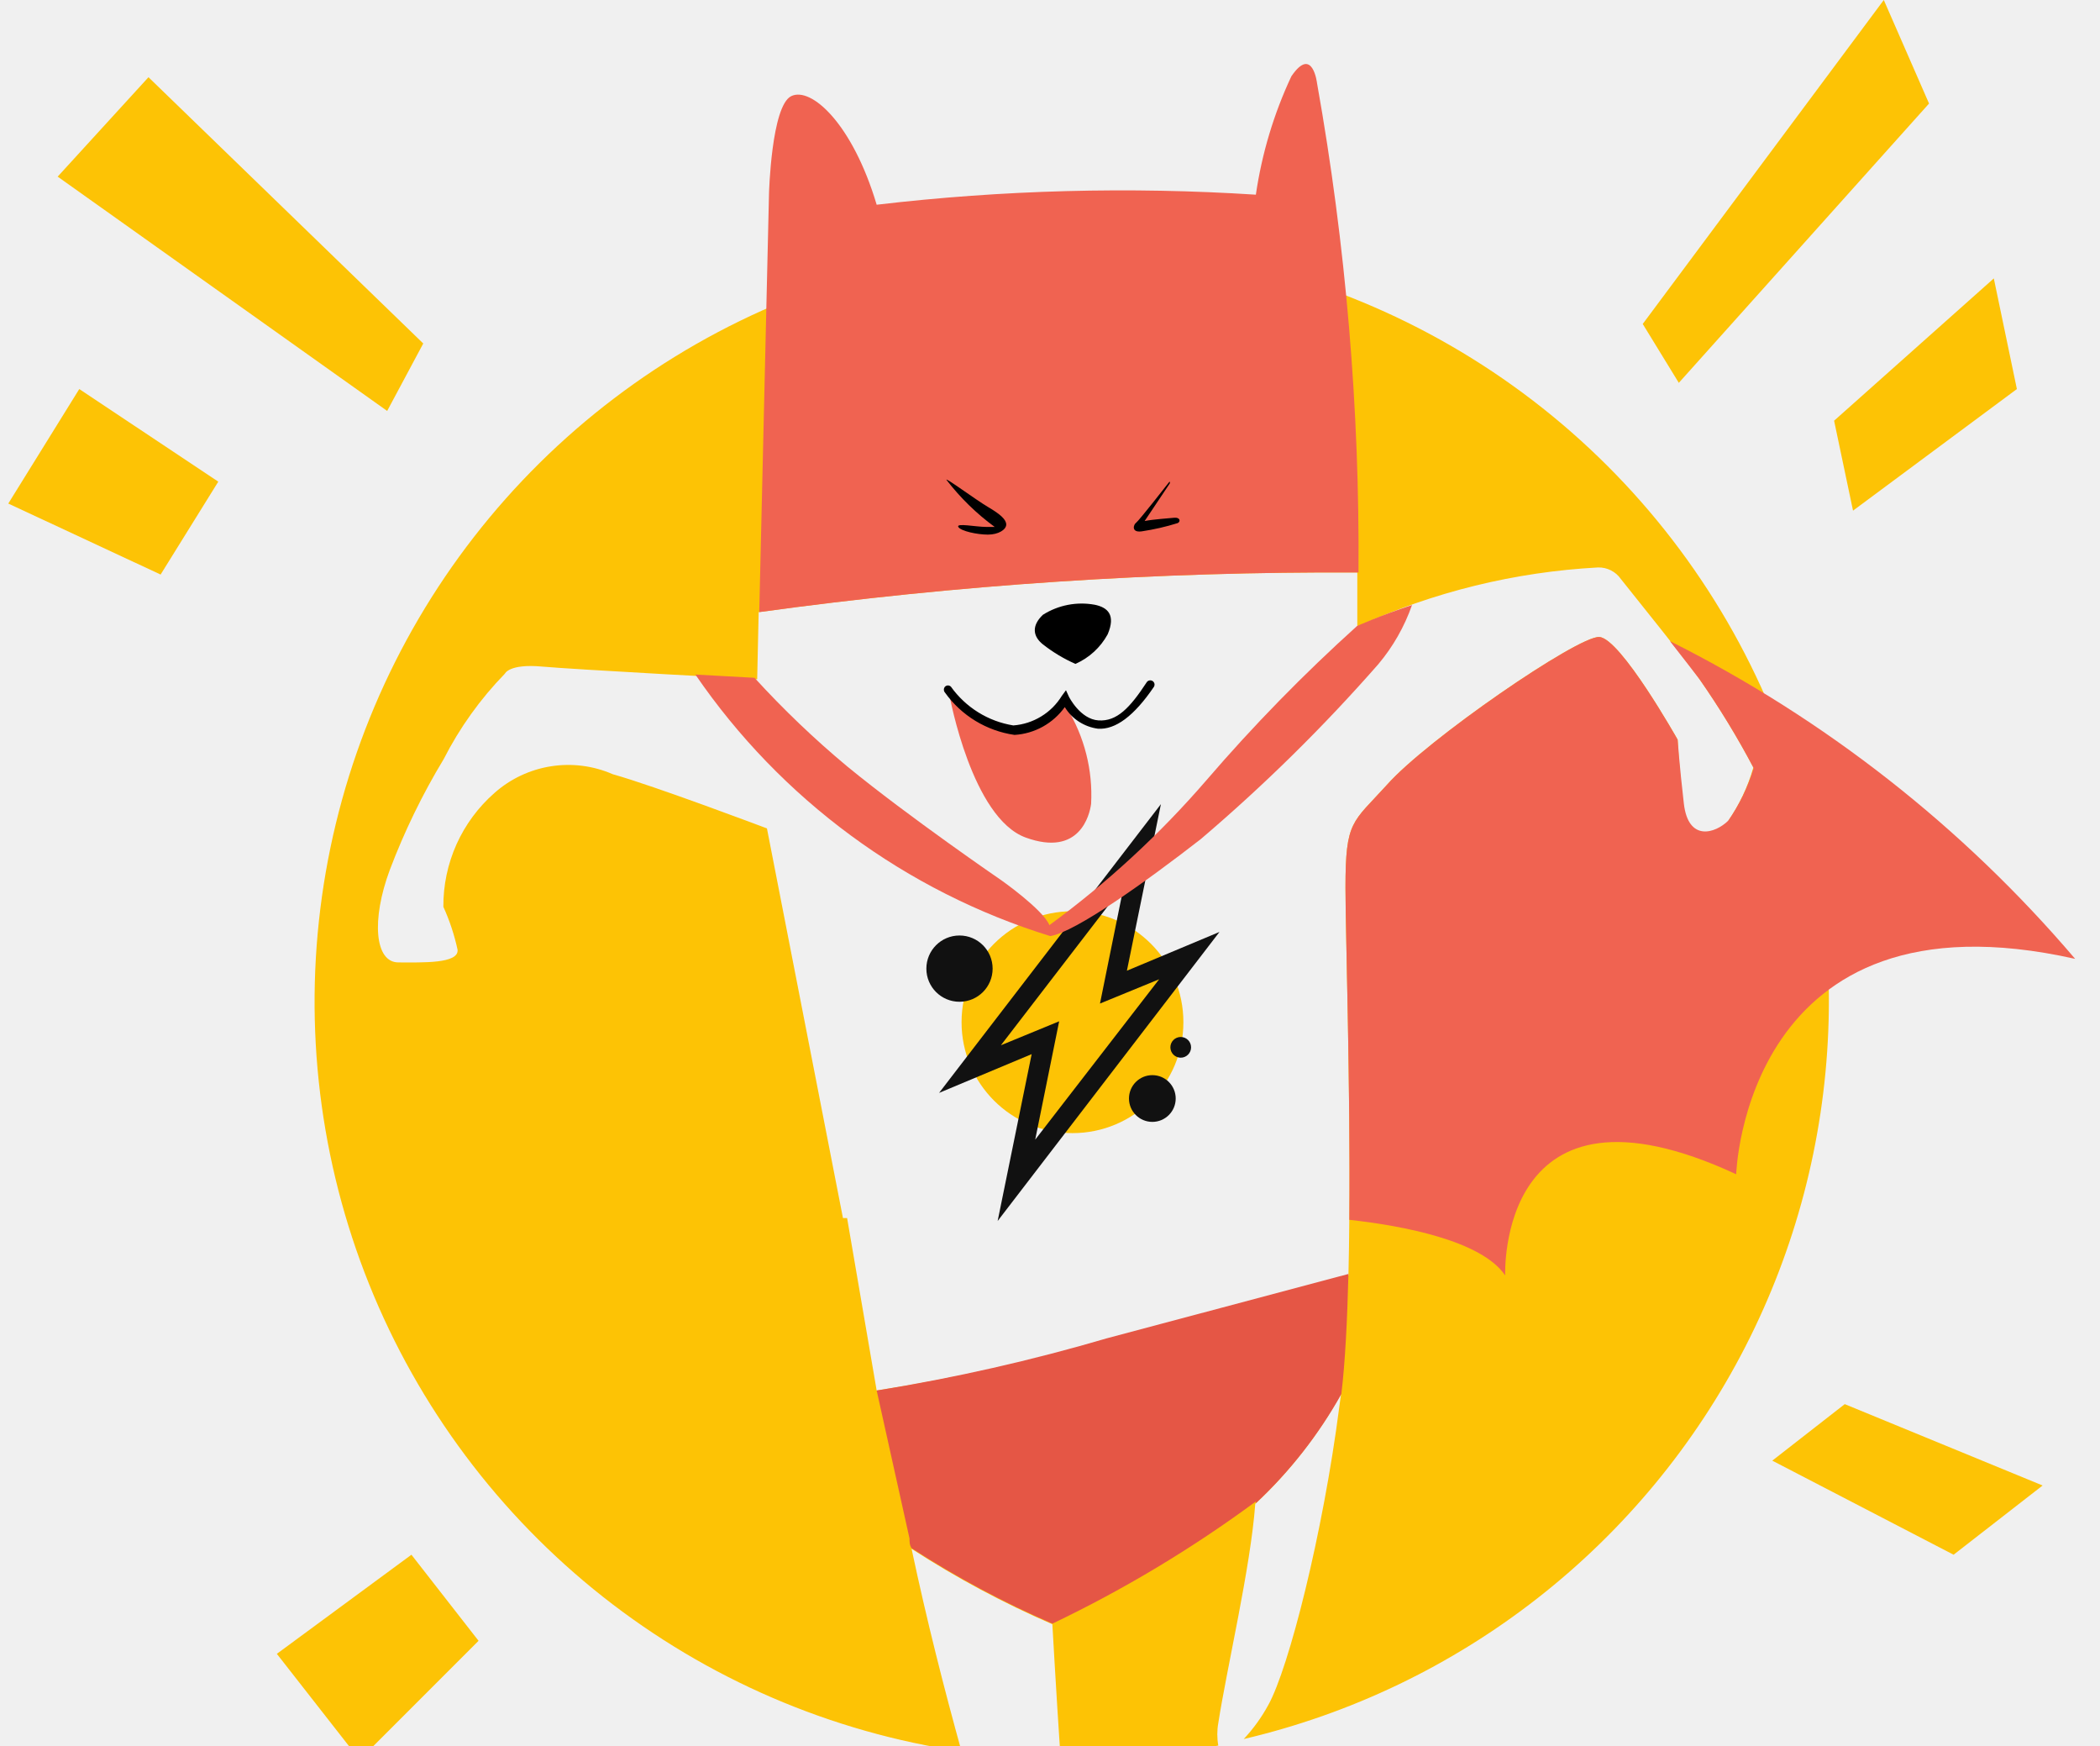
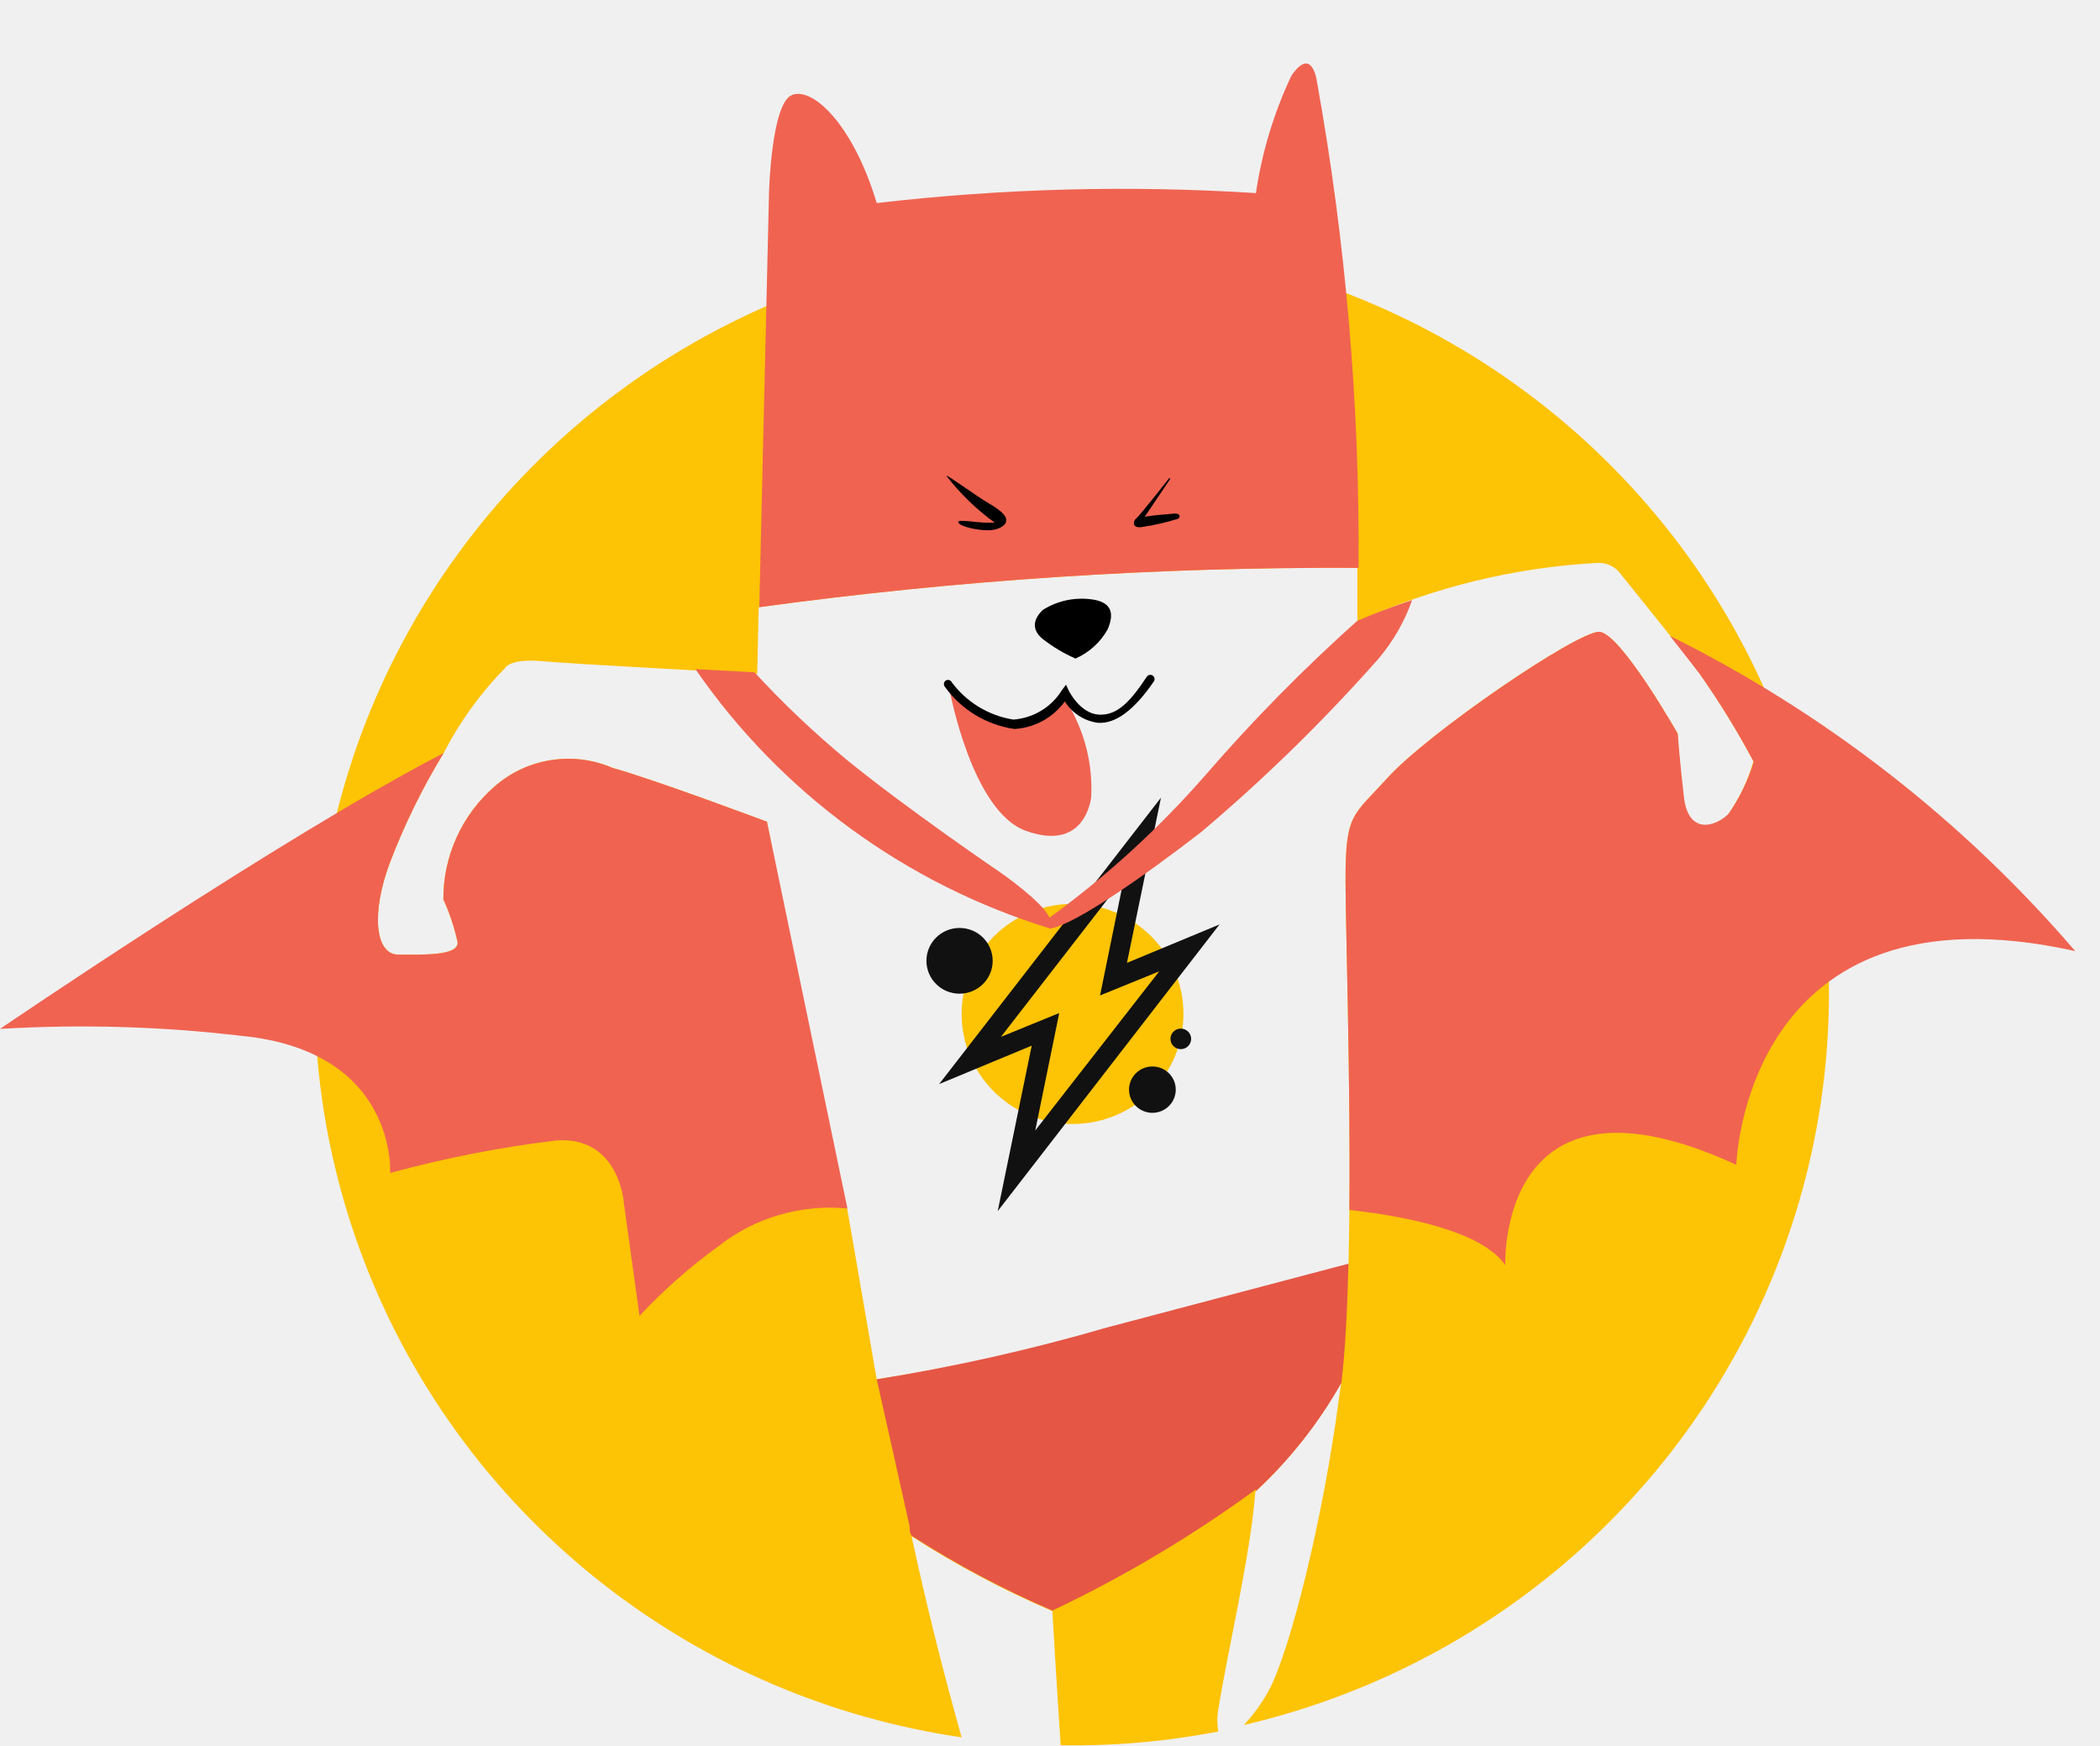
- <svg xmlns="http://www.w3.org/2000/svg" width="71" height="59" viewBox="0 0 71 59" fill="none">
-   <g clip-path="url(#clip0_2403_1689)">
-     <path d="M59.88 24C58.156 19.869 55.38 16.263 51.828 13.54C48.276 10.817 44.072 9.072 39.636 8.479C35.2 7.887 30.685 8.467 26.543 10.163C22.401 11.859 18.776 14.61 16.028 18.144C13.281 21.677 11.508 25.869 10.885 30.301C10.262 34.733 10.812 39.251 12.479 43.405C14.147 47.558 16.874 51.202 20.388 53.974C23.903 56.745 28.082 58.547 32.51 59.2C31.93 57.11 31.34 54.8 30.82 52.35C32.333 53.331 33.925 54.184 35.58 54.9C35.58 54.9 35.7 57.06 35.86 59.47C37.648 59.501 39.435 59.343 41.19 59C41.145 58.749 41.145 58.491 41.19 58.24C41.48 56.37 42.28 53 42.44 50.83C43.593 49.751 44.572 48.5 45.34 47.12L45.28 47.56C44.73 51.82 43.58 56.37 42.88 57.63C42.653 58.047 42.374 58.434 42.05 58.78C45.67 57.931 49.062 56.305 51.99 54.014C54.919 51.723 57.315 48.823 59.011 45.515C60.707 42.206 61.663 38.568 61.813 34.853C61.963 31.138 61.304 27.435 59.88 24ZM58.41 27.79C57.97 28.22 57.06 28.51 56.91 27.21C56.76 25.91 56.72 25 56.72 25C56.72 25 54.79 21.57 54.07 21.53C53.35 21.49 48.24 25 46.89 26.53C45.72 27.82 45.49 27.73 45.49 30C45.49 31.71 45.71 38.17 45.59 43.11L37.44 45.28C34.878 46.015 32.273 46.59 29.64 47L28.64 41.17H28.5L25.93 28C25.93 28 22.12 26.56 20.72 26.17C20.063 25.882 19.337 25.789 18.628 25.901C17.919 26.012 17.257 26.324 16.72 26.8C16.172 27.28 15.734 27.872 15.435 28.536C15.137 29.201 14.985 29.922 14.99 30.65C15.201 31.115 15.362 31.601 15.47 32.1C15.52 32.58 14.27 32.53 13.47 32.53C12.67 32.53 12.55 31.09 13.18 29.4C13.672 28.101 14.281 26.849 15 25.66C15.541 24.598 16.239 23.624 17.07 22.77C17.07 22.77 17.21 22.43 18.32 22.53C19.43 22.63 25.6 22.96 25.6 22.96L25.65 20.69C32.356 19.764 39.12 19.316 45.89 19.35C45.89 19.96 45.89 20.57 45.89 21.18C48.454 20.01 51.215 19.331 54.03 19.18C54.181 19.176 54.33 19.21 54.464 19.278C54.599 19.346 54.714 19.446 54.8 19.57C55.14 20 57.21 22.57 57.45 22.94C58.122 23.901 58.733 24.903 59.28 25.94C59.093 26.597 58.799 27.218 58.41 27.78V27.79Z" fill="#FDC305" />
-     <path d="M56.46 21.67C56.93 22.27 57.34 22.8 57.46 22.96C58.132 23.921 58.743 24.923 59.29 25.96C59.1 26.595 58.809 27.196 58.43 27.74C57.99 28.17 57.08 28.46 56.93 27.16C56.78 25.86 56.72 25 56.72 25C56.72 25 54.79 21.57 54.07 21.53C53.35 21.49 48.24 25 46.89 26.53C45.72 27.82 45.49 27.73 45.49 30C45.49 31.5 45.66 36.65 45.62 41.23C47.43 41.43 50.09 41.93 50.89 43.11C50.89 43.11 50.6 35.93 58.7 39.69C58.7 39.69 58.98 29.9 70.16 32.41C66.359 27.948 61.7 24.296 56.46 21.67Z" fill="#F06351" />
-     <path d="M45.93 19.35C45.971 13.809 45.502 8.275 44.53 2.82C44.53 2.82 44.38 1.52 43.66 2.58C43.066 3.847 42.662 5.195 42.46 6.58C38.185 6.306 33.894 6.42 29.64 6.92C28.82 4.17 27.42 2.92 26.75 3.25C26.08 3.58 26 6.53 26 6.53L25.67 20.69C32.383 19.763 39.154 19.315 45.93 19.35Z" fill="#F06351" />
-     <path d="M45.35 47.12C45.48 46.05 45.55 44.63 45.59 43.06L37.44 45.23C34.88 45.982 32.274 46.573 29.64 47L30.75 52C30.75 52.11 30.75 52.22 30.82 52.33C32.333 53.311 33.925 54.164 35.58 54.88C37.999 53.724 40.302 52.341 42.46 50.75V50.81C43.608 49.737 44.583 48.492 45.35 47.12Z" fill="#E55645" />
-     <path d="M32 16.22C31.95 16.12 33 16.9 33.41 17.14C33.82 17.38 34.02 17.56 34.02 17.73C34.02 17.9 33.76 18.07 33.4 18.07C33.04 18.07 32.48 17.95 32.4 17.81C32.32 17.67 33 17.81 33.34 17.81H33.63C33.014 17.36 32.466 16.824 32 16.22Z" fill="black" />
-     <path d="M39.5 16.33C39.5 16.33 38.5 17.61 38.41 17.67C38.32 17.73 38.24 18.01 38.6 17.96C39.013 17.898 39.421 17.805 39.82 17.68C39.93 17.62 39.89 17.48 39.7 17.5C39.51 17.52 39.02 17.55 38.7 17.61L39.55 16.34C39.55 16.34 39.58 16.22 39.5 16.33Z" fill="black" />
-     <path d="M36.36 22.44C36.824 22.236 37.207 21.884 37.45 21.44C37.73 20.78 37.45 20.53 37.01 20.44C36.405 20.33 35.78 20.451 35.26 20.78C34.87 21.15 34.92 21.51 35.26 21.78C35.598 22.045 35.967 22.267 36.36 22.44Z" fill="black" />
-     <path d="M36 23.7C35.885 23.927 35.729 24.13 35.54 24.3C35.255 24.529 34.905 24.662 34.54 24.68C33.989 24.734 33.439 24.577 33 24.24C32.798 24.122 32.619 23.97 32.47 23.79C32.37 23.681 32.247 23.596 32.11 23.54C32.11 23.54 32.86 27.65 34.68 28.31C36.5 28.97 36.84 27.55 36.89 27.17C36.951 26.032 36.665 24.902 36.07 23.93C36.07 23.63 36.05 23.83 36 23.7Z" fill="#F06351" />
-     <path d="M34.3 24.84C33.832 24.773 33.383 24.611 32.979 24.366C32.575 24.12 32.225 23.795 31.95 23.41C31.925 23.383 31.912 23.347 31.912 23.31C31.912 23.273 31.925 23.238 31.95 23.21C31.963 23.197 31.979 23.186 31.996 23.179C32.013 23.172 32.031 23.168 32.05 23.168C32.069 23.168 32.087 23.172 32.104 23.179C32.121 23.186 32.137 23.197 32.15 23.21C32.398 23.557 32.712 23.852 33.074 24.077C33.436 24.302 33.839 24.452 34.26 24.52C34.593 24.495 34.915 24.391 35.2 24.217C35.486 24.044 35.725 23.805 35.9 23.52L36.04 23.33L36.14 23.55C36.14 23.55 36.52 24.31 37.14 24.35C37.76 24.39 38.2 23.93 38.77 23.06C38.791 23.028 38.824 23.006 38.862 22.999C38.899 22.991 38.938 22.999 38.97 23.02C39.002 23.041 39.024 23.074 39.032 23.112C39.039 23.149 39.031 23.188 39.01 23.22C38.343 24.2 37.713 24.67 37.12 24.63C36.891 24.6 36.671 24.518 36.477 24.392C36.283 24.266 36.12 24.098 36 23.9C35.804 24.173 35.55 24.399 35.256 24.562C34.962 24.725 34.636 24.82 34.3 24.84Z" fill="black" />
-     <path d="M36.26 38.3C38.331 38.3 40.01 36.621 40.01 34.55C40.01 32.479 38.331 30.8 36.26 30.8C34.189 30.8 32.51 32.479 32.51 34.55C32.51 36.621 34.189 38.3 36.26 38.3Z" fill="#FDC305" />
-     <path d="M41.23 31.5L38.1 32.81L39.25 27.18L31.75 36.94L34.88 35.63L33.73 41.27L41.23 31.5ZM33.84 35.33L38 29.92L37.19 33.92L39.19 33.1L35 38.52L35.81 34.52L33.84 35.33Z" fill="#111111" />
-     <path d="M32.44 33.86C33.059 33.86 33.56 33.359 33.56 32.74C33.56 32.121 33.059 31.62 32.44 31.62C31.821 31.62 31.32 32.121 31.32 32.74C31.32 33.359 31.821 33.86 32.44 33.86Z" fill="#111111" />
-     <path d="M38.96 37.92C39.396 37.92 39.75 37.566 39.75 37.13C39.75 36.694 39.396 36.34 38.96 36.34C38.524 36.34 38.17 36.694 38.17 37.13C38.17 37.566 38.524 37.92 38.96 37.92Z" fill="#111111" />
-     <path d="M39.92 35.75C40.113 35.75 40.27 35.593 40.27 35.4C40.27 35.207 40.113 35.05 39.92 35.05C39.727 35.05 39.57 35.207 39.57 35.4C39.57 35.593 39.727 35.75 39.92 35.75Z" fill="#111111" />
-     <path d="M45.88 21.16C44.075 22.787 42.375 24.527 40.79 26.37C39.211 28.199 37.43 29.843 35.48 31.27C35.26 30.74 33.85 29.75 33.85 29.75C33.85 29.75 30.71 27.6 28.65 25.91C27.536 24.983 26.487 23.98 25.51 22.91L23.51 22.8C26.397 27.017 30.627 30.133 35.51 31.64C36.37 31.5 38.79 29.77 40.6 28.36C42.741 26.539 44.747 24.564 46.6 22.45C47.098 21.858 47.484 21.18 47.74 20.45C46.6 20.83 45.88 21.16 45.88 21.16Z" fill="#F06351" />
-     <g>
-       <path d="M65.22 3.5L56.76 12.94L55.54 10.95L63.69 0L65.22 3.5Z" fill="#FDC305" />
-       <path d="M62.65 17.26L68.19 13.15L67.41 9.41L62.01 14.22L62.65 17.26Z" fill="#FDC305" />
-       <path d="M59.92 49.37L66.05 52.55L69.06 50.21L62.37 47.46L59.92 49.37Z" fill="#FDC305" />
-       <path d="M1.95 5.97L5.02 2.61L14.31 11.61L13.09 13.89L1.95 5.97Z" fill="#FDC305" />
-       <path d="M7.38 16.28L2.68 13.15L0.28 17.02L5.43 19.42L7.38 16.28Z" fill="#FDC305" />
-       <path d="M13.91 52.55L9.36 55.9L12.16 59.48L16.18 55.46L13.91 52.55Z" fill="#FDC305" />
+ <svg xmlns="http://www.w3.org/2000/svg" width="71" height="59" viewBox="0 0 71 59" fill="none" aria-hidden="true">
+   <style>
+     .desktop-items {
+       display: none;
+     }
+ 
+     @media(min-width: 71px) {
+       .desktop-items {
+         display: block;
+       }
+     }
+   </style>
+   <g clip-path="url(#clip0_2403_439)">
+     <path d="M59.883 23.806C58.158 19.709 55.382 16.132 51.83 13.431C48.278 10.729 44.074 8.999 39.637 8.411C35.201 7.823 30.686 8.399 26.544 10.081C22.402 11.763 18.776 14.492 16.029 17.997C13.281 21.502 11.508 25.66 10.885 30.056C10.262 34.453 10.812 38.934 12.479 43.054C14.147 47.175 16.874 50.789 20.389 53.538C23.903 56.287 28.083 58.075 32.511 58.722C31.931 56.649 31.341 54.358 30.821 51.928C32.334 52.901 33.926 53.747 35.581 54.457V54.457C35.581 54.457 35.701 56.599 35.861 58.99C37.65 59.021 39.436 58.864 41.192 58.524C41.146 58.275 41.146 58.019 41.192 57.77C41.482 55.915 42.282 52.572 42.442 50.42C43.595 49.35 44.573 48.108 45.342 46.74V46.74L45.282 47.176C44.732 51.402 43.582 55.915 42.882 57.165C42.655 57.579 42.376 57.962 42.052 58.306C45.672 57.463 49.064 55.85 51.992 53.578C54.921 51.306 57.317 48.429 59.013 45.147C60.709 41.865 61.666 38.257 61.816 34.572C61.966 30.887 61.306 27.213 59.883 23.806V23.806ZM58.412 27.566C57.972 27.992 57.062 28.28 56.912 26.99C56.762 25.701 56.722 24.798 56.722 24.798C56.722 24.798 54.792 21.396 54.072 21.356C53.352 21.317 48.242 24.798 46.892 26.316C45.722 27.596 45.492 27.506 45.492 29.758C45.492 31.454 45.712 37.862 45.592 42.762L37.441 44.915C34.88 45.644 32.274 46.214 29.641 46.621L28.641 40.838H28.501L25.931 27.774C25.931 27.774 22.121 26.346 20.721 25.959C20.063 25.674 19.337 25.581 18.628 25.692C17.92 25.802 17.258 26.112 16.72 26.584C16.172 27.06 15.734 27.647 15.436 28.306C15.137 28.965 14.985 29.68 14.99 30.403C15.202 30.864 15.363 31.346 15.47 31.841C15.52 32.317 14.27 32.267 13.47 32.267C12.67 32.267 12.55 30.839 13.18 29.163C13.672 27.874 14.281 26.632 15 25.453C15.541 24.4 16.239 23.433 17.07 22.586C17.07 22.586 17.21 22.249 18.32 22.348C19.43 22.447 25.601 22.775 25.601 22.775L25.651 20.523C32.358 19.605 39.122 19.16 45.892 19.194C45.892 19.799 45.892 20.404 45.892 21.009C48.456 19.848 51.218 19.175 54.032 19.025C54.183 19.021 54.332 19.055 54.466 19.122C54.601 19.19 54.716 19.289 54.802 19.412C55.142 19.839 57.212 22.388 57.452 22.755C58.125 23.708 58.736 24.702 59.282 25.731C59.095 26.382 58.801 26.999 58.412 27.556V27.566Z" fill="#FDC305" />
+     <path d="M56.463 21.495C56.933 22.09 57.343 22.616 57.463 22.775C58.135 23.728 58.746 24.721 59.293 25.75C59.103 26.381 58.812 26.977 58.433 27.516C57.993 27.943 57.083 28.23 56.933 26.941C56.783 25.651 56.723 24.798 56.723 24.798C56.723 24.798 54.793 21.396 54.073 21.356C53.353 21.317 48.242 24.798 46.892 26.316C45.722 27.596 45.492 27.506 45.492 29.758C45.492 31.246 45.662 36.354 45.622 40.897C47.432 41.096 50.093 41.592 50.893 42.762C50.893 42.762 50.603 35.64 58.703 39.37C58.703 39.37 58.983 29.659 70.163 32.148C66.363 27.722 61.703 24.099 56.463 21.495V21.495Z" fill="#F06351" />
+     <path d="M45.932 19.194C45.973 13.697 45.504 8.209 44.532 2.797C44.532 2.797 44.382 1.508 43.662 2.559C43.068 3.816 42.664 5.153 42.462 6.527C38.187 6.255 33.896 6.368 29.642 6.864C28.821 4.136 27.421 2.896 26.751 3.224C26.081 3.551 26.001 6.477 26.001 6.477L25.671 20.523C32.385 19.604 39.155 19.159 45.932 19.194V19.194Z" fill="#F06351" />
+     <path d="M45.352 46.74C45.481 45.678 45.551 44.27 45.592 42.712L37.441 44.865C34.881 45.611 32.276 46.197 29.642 46.621L30.752 51.58C30.752 51.69 30.752 51.799 30.822 51.908C32.334 52.881 33.926 53.727 35.581 54.437C38 53.29 40.304 51.919 42.462 50.34V50.4C43.61 49.335 44.584 48.1 45.352 46.74V46.74Z" fill="#E55645" />
+     <path d="M32.002 16.089C31.952 15.99 33.002 16.764 33.412 17.002C33.822 17.24 34.022 17.418 34.022 17.587C34.022 17.756 33.762 17.924 33.402 17.924C33.042 17.924 32.482 17.805 32.402 17.666C32.322 17.527 33.002 17.666 33.342 17.666H33.632C33.016 17.22 32.467 16.689 32.002 16.089Z" fill="black" />
+     <path d="M39.502 16.198C39.502 16.198 38.502 17.468 38.412 17.527C38.322 17.587 38.242 17.865 38.602 17.815C39.015 17.754 39.423 17.661 39.822 17.537C39.932 17.478 39.892 17.339 39.702 17.359C39.512 17.379 39.022 17.408 38.702 17.468L39.552 16.208C39.552 16.208 39.582 16.089 39.502 16.198Z" fill="black" />
+     <path d="M36.362 22.259C36.825 22.056 37.208 21.708 37.452 21.267C37.732 20.612 37.452 20.364 37.012 20.275C36.406 20.166 35.782 20.286 35.262 20.612C34.872 20.979 34.922 21.336 35.262 21.604C35.599 21.867 35.969 22.087 36.362 22.259V22.259Z" fill="black" />
+     <path d="M36.002 23.509C35.887 23.734 35.731 23.936 35.542 24.104C35.257 24.331 34.907 24.463 34.542 24.481C33.991 24.534 33.441 24.378 33.002 24.044C32.8 23.927 32.621 23.776 32.472 23.598C32.371 23.49 32.249 23.405 32.112 23.35C32.112 23.35 32.862 27.427 34.682 28.081C36.502 28.736 36.842 27.328 36.892 26.951C36.953 25.822 36.667 24.701 36.072 23.737C36.072 23.439 36.052 23.638 36.002 23.509Z" fill="#F06351" />
+     <path d="M34.301 24.64C33.834 24.573 33.384 24.413 32.98 24.169C32.576 23.925 32.226 23.603 31.951 23.221C31.927 23.194 31.913 23.159 31.913 23.122C31.913 23.085 31.927 23.05 31.951 23.023C31.965 23.009 31.98 22.999 31.997 22.992C32.014 22.985 32.033 22.981 32.051 22.981C32.07 22.981 32.089 22.985 32.106 22.992C32.123 22.999 32.139 23.009 32.151 23.023C32.399 23.367 32.713 23.659 33.075 23.882C33.437 24.105 33.841 24.255 34.261 24.322C34.594 24.297 34.917 24.195 35.202 24.022C35.487 23.85 35.727 23.613 35.901 23.33L36.041 23.142L36.142 23.36C36.142 23.36 36.522 24.114 37.142 24.154C37.761 24.193 38.202 23.737 38.772 22.874C38.793 22.842 38.826 22.82 38.863 22.813C38.901 22.805 38.94 22.813 38.971 22.834C39.003 22.855 39.025 22.888 39.033 22.925C39.04 22.962 39.033 23.001 39.011 23.033C38.345 24.005 37.715 24.471 37.121 24.431C36.892 24.401 36.673 24.32 36.479 24.195C36.285 24.07 36.122 23.903 36.002 23.707C35.806 23.978 35.552 24.203 35.258 24.364C34.964 24.525 34.637 24.619 34.301 24.64Z" fill="black" />
+     <path d="M36.262 37.991C38.333 37.991 40.012 36.325 40.012 34.271C40.012 32.217 38.333 30.551 36.262 30.551C34.191 30.551 32.512 32.217 32.512 34.271C32.512 36.325 34.191 37.991 36.262 37.991Z" fill="#FDC305" />
+     <path d="M41.232 31.246L38.102 32.545L39.252 26.961L31.752 36.642L34.882 35.343L33.732 40.937L41.232 31.246ZM33.842 35.045L38.002 29.679L37.192 33.646L39.192 32.833L35.002 38.209L35.812 34.241L33.842 35.045Z" fill="#111111" />
+     <path d="M32.441 33.587C33.06 33.587 33.562 33.089 33.562 32.476C33.562 31.862 33.06 31.365 32.441 31.365C31.823 31.365 31.322 31.862 31.322 32.476C31.322 33.089 31.823 33.587 32.441 33.587Z" fill="#111111" />
+     <path d="M38.962 37.614C39.398 37.614 39.752 37.263 39.752 36.83C39.752 36.398 39.398 36.047 38.962 36.047C38.526 36.047 38.172 36.398 38.172 36.83C38.172 37.263 38.526 37.614 38.962 37.614Z" fill="#111111" />
+     <path d="M39.922 35.462C40.115 35.462 40.272 35.306 40.272 35.114C40.272 34.923 40.115 34.767 39.922 34.767C39.729 34.767 39.572 34.923 39.572 35.114C39.572 35.306 39.729 35.462 39.922 35.462Z" fill="#111111" />
+     <path d="M45.882 20.989C44.077 22.603 42.377 24.329 40.792 26.157C39.213 27.972 37.432 29.602 35.482 31.018C35.262 30.492 33.852 29.51 33.852 29.51C33.852 29.51 30.712 27.377 28.651 25.701C27.538 24.781 26.489 23.787 25.511 22.725L23.511 22.616C26.398 26.799 30.628 29.89 35.512 31.385C36.372 31.246 38.792 29.53 40.602 28.131C42.743 26.325 44.749 24.365 46.602 22.269C47.1 21.682 47.487 21.009 47.742 20.285C46.602 20.662 45.882 20.989 45.882 20.989Z" fill="#F06351" />
+     <g class="desktop-items">
+       <path d="M65.223 3.472L56.763 12.836L55.543 10.862L63.693 0L65.223 3.472Z" fill="#FDC305" />
+       <path d="M62.653 17.121L68.193 13.044L67.413 9.334L62.013 14.105L62.653 17.121Z" fill="#FDC305" />
+       <path d="M59.923 48.972L66.053 52.126L69.063 49.805L62.373 47.077L59.923 48.972Z" fill="#FDC305" />
+       <path d="M1.95 5.922L5.02 2.589L14.31 11.516L13.09 13.778L1.95 5.922Z" fill="#FDC305" />
+       <path d="M7.38 16.149L2.68 13.044L0.28 16.883L5.43 19.263L7.38 16.149Z" fill="#FDC305" />
+       <path d="M13.91 52.126L9.36 55.449L12.16 59L16.18 55.012L13.91 52.126Z" fill="#FDC305" />
    </g>
+     <path d="M25.931 27.774C25.931 27.774 22.121 26.346 20.721 25.959C20.064 25.674 19.338 25.581 18.629 25.692C17.92 25.802 17.258 26.112 16.721 26.584C16.173 27.06 15.735 27.647 15.436 28.306C15.137 28.965 14.986 29.68 14.991 30.403C15.202 30.864 15.363 31.346 15.471 31.841C15.521 32.317 14.271 32.267 13.471 32.267C12.671 32.267 12.551 30.839 13.181 29.163C13.672 27.874 14.281 26.632 15.001 25.453C9.55 28.27 0 34.777 0 34.777C2.732 34.614 5.473 34.693 8.19 35.015C13.441 35.541 13.191 39.647 13.191 39.647C15.037 39.142 16.919 38.775 18.821 38.546C20.941 38.407 21.091 40.649 21.091 40.649L21.621 44.478C22.426 43.614 23.313 42.831 24.271 42.137C25.506 41.157 27.078 40.694 28.651 40.848V40.848L25.931 27.774Z" fill="#F06351" />
  </g>
  <defs>
-     <clipPath id="clip0_2403_1689">
-       <rect width="201.99" height="59.48" fill="white" />
+     <clipPath id="clip0_2403_439">
+       <rect width="202" height="59" fill="white" />
    </clipPath>
  </defs>
</svg>
